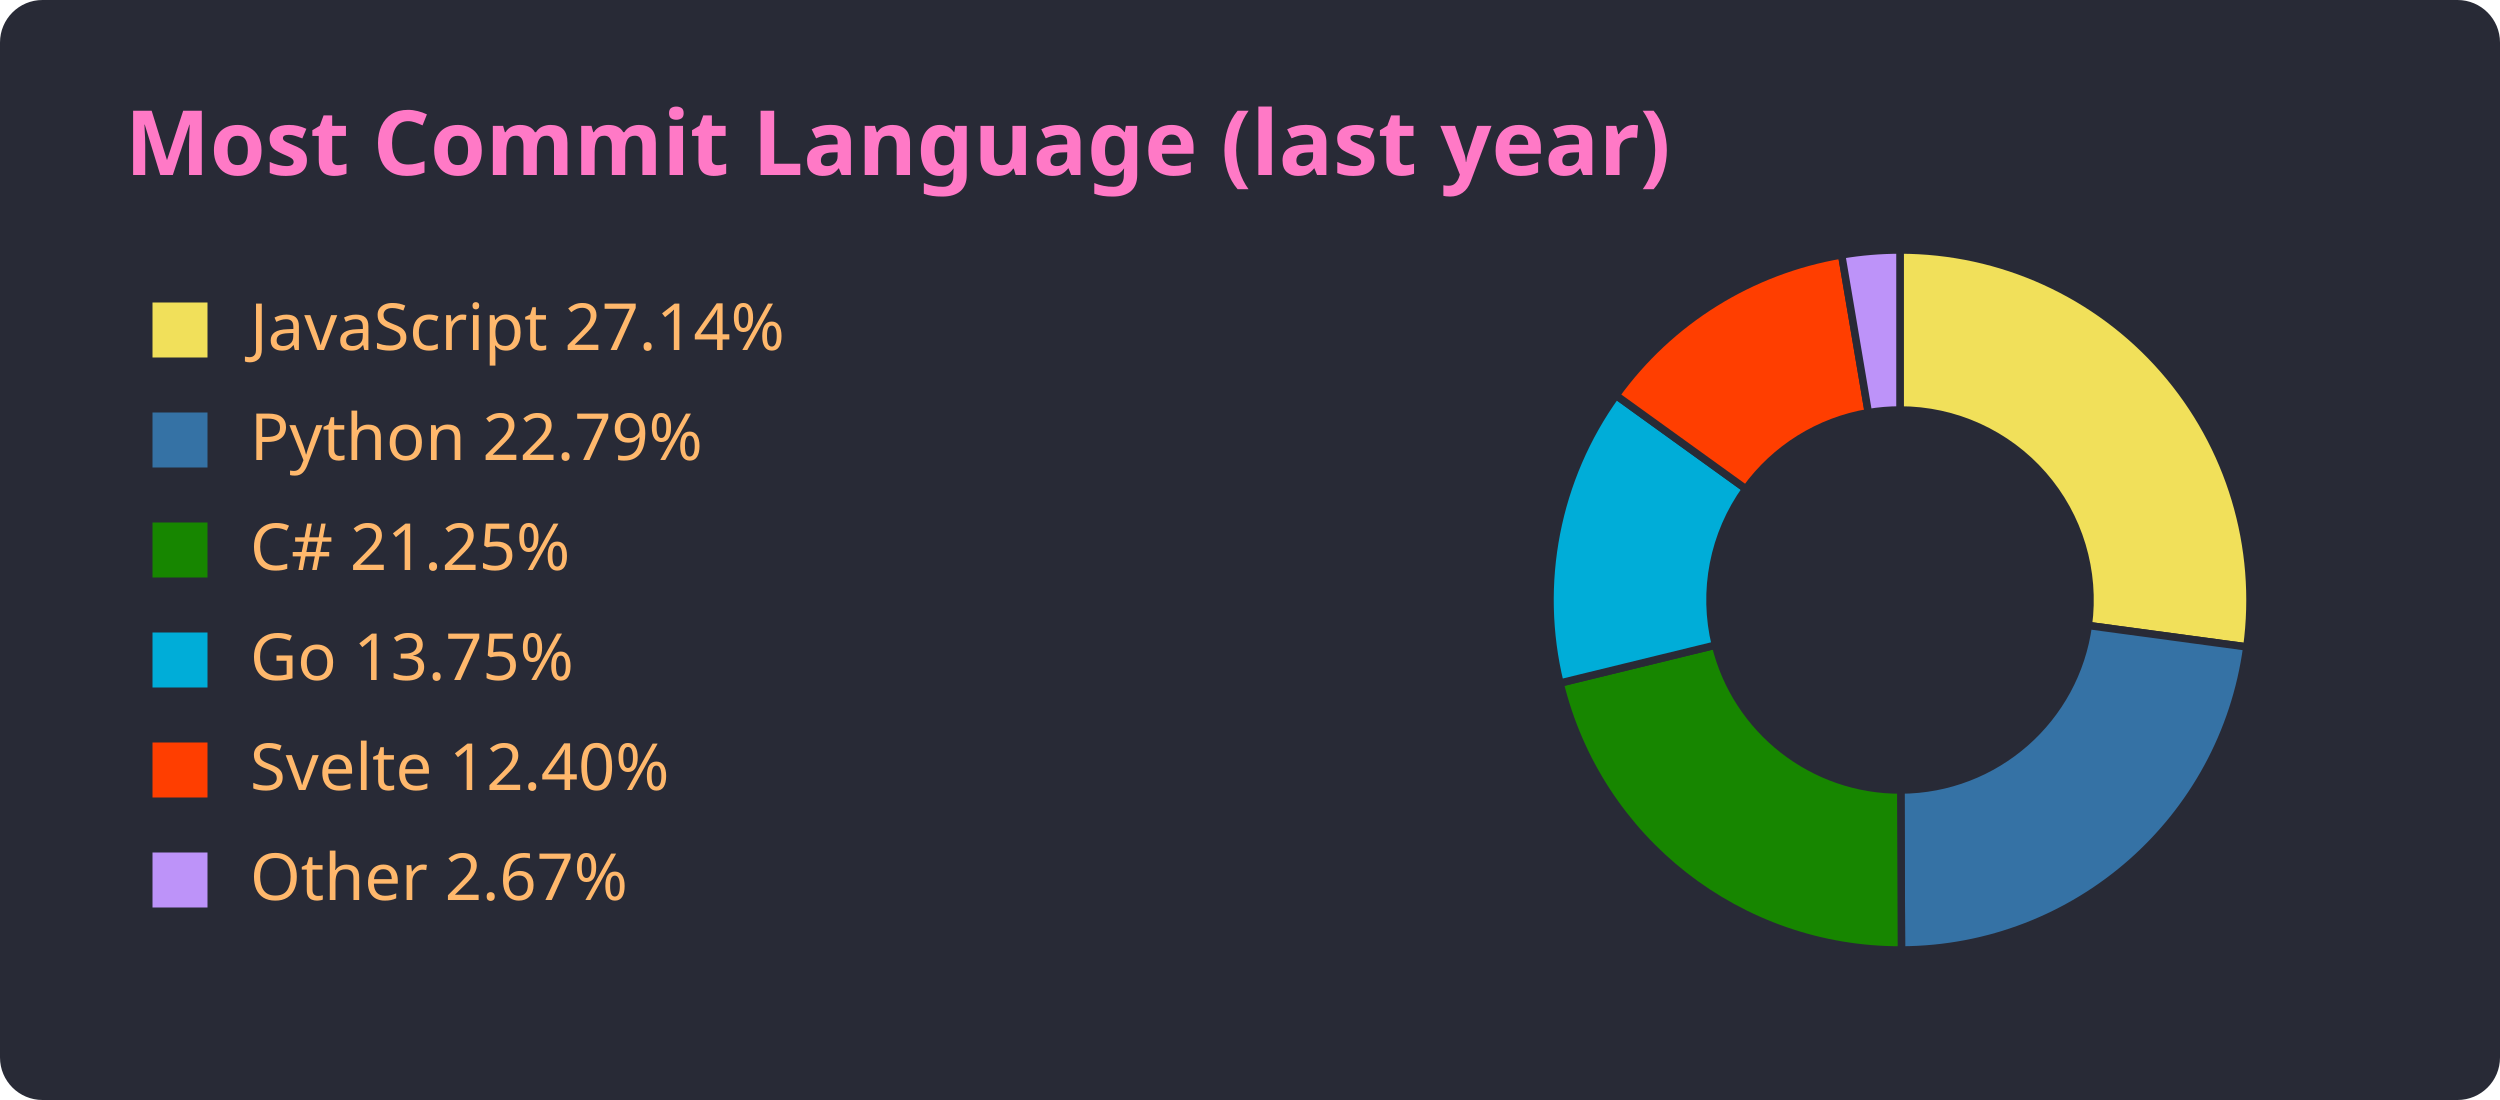
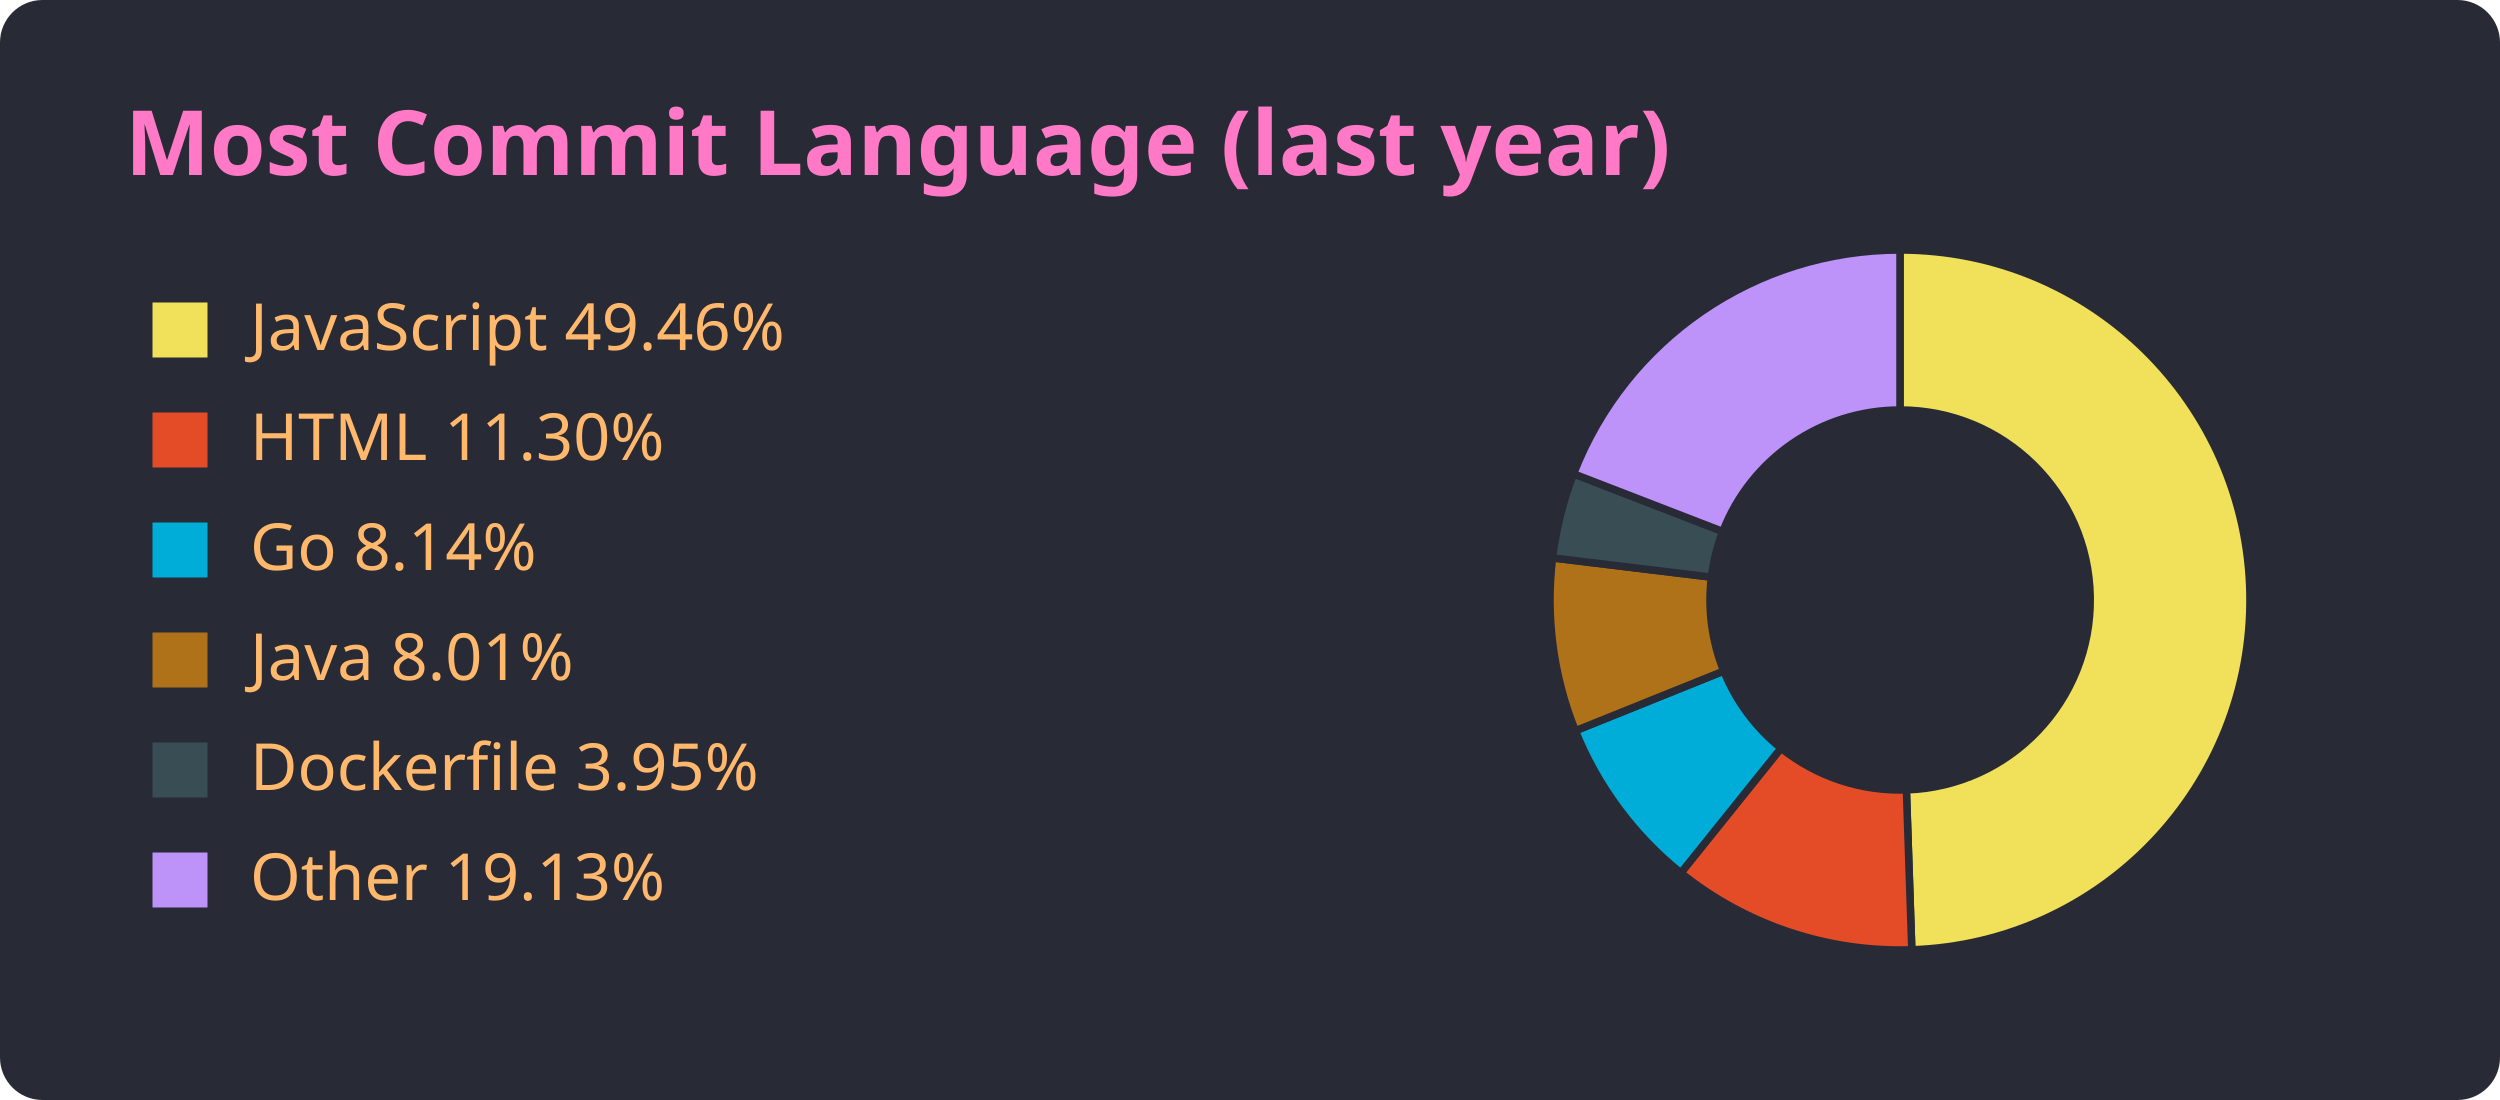
<svg xmlns="http://www.w3.org/2000/svg" width="500" height="220" viewBox="0 0 500 220" font-family="'Segoe UI', Ubuntu, Sans-Serif">
  <rect x="0.5" y="0.5" width="499" height="219" rx="8" fill="#282a36" stroke="#282a36" stroke-opacity="1.00" />
  <text x="25" y="35" font-size="18" font-weight="600" fill="#ff79c6">Most Commit Language (last year)</text>
  <rect x="30" y="60" width="12" height="12" fill="#f1e05a" stroke="#282a36" stroke-width="1" />
-   <text x="50" y="70" font-size="13" fill="#ffb86c">JavaScript 27.14%</text>
-   <rect x="30" y="82" width="12" height="12" fill="#3572A5" stroke="#282a36" stroke-width="1" />
-   <text x="50" y="92" font-size="13" fill="#ffb86c">Python 22.79%</text>
-   <rect x="30" y="104" width="12" height="12" fill="#178600" stroke="#282a36" stroke-width="1" />
-   <text x="50" y="114" font-size="13" fill="#ffb86c">C# 21.25%</text>
-   <rect x="30" y="126" width="12" height="12" fill="#00ADD8" stroke="#282a36" stroke-width="1" />
-   <text x="50" y="136" font-size="13" fill="#ffb86c">Go 13.75%</text>
-   <rect x="30" y="148" width="12" height="12" fill="#ff3e00" stroke="#282a36" stroke-width="1" />
-   <text x="50" y="158" font-size="13" fill="#ffb86c">Svelte 12.40%</text>
+   <text x="50" y="70" font-size="13" fill="#ffb86c">JavaScript 49.46%</text>
+   <rect x="30" y="82" width="12" height="12" fill="#e34c26" stroke="#282a36" stroke-width="1" />
+   <text x="50" y="92" font-size="13" fill="#ffb86c">HTML 11.30%</text>
+   <rect x="30" y="104" width="12" height="12" fill="#00ADD8" stroke="#282a36" stroke-width="1" />
+   <text x="50" y="114" font-size="13" fill="#ffb86c">Go 8.14%</text>
+   <rect x="30" y="126" width="12" height="12" fill="#b07219" stroke="#282a36" stroke-width="1" />
+   <text x="50" y="136" font-size="13" fill="#ffb86c">Java 8.01%</text>
+   <rect x="30" y="148" width="12" height="12" fill="#384d54" stroke="#282a36" stroke-width="1" />
+   <text x="50" y="158" font-size="13" fill="#ffb86c">Dockerfile 3.95%</text>
  <rect x="30" y="170" width="12" height="12" fill="#bd93f9" stroke="#282a36" stroke-width="1" />
-   <text x="50" y="180" font-size="13" fill="#ffb86c">Other 2.67%</text>
-   <path d="M380.00,50.00 A70.00,70.00 0 0 1 449.37,129.39 L417.66,125.10 A38.00,38.00 0 0 0 380.00,82.00 Z" fill="#f1e05a" stroke="#282a36" stroke-width="1.5" />
-   <path d="M449.37,129.39 A70.00,70.00 0 0 1 380.29,190.00 L380.16,158.00 A38.00,38.00 0 0 0 417.66,125.10 Z" fill="#3572A5" stroke="#282a36" stroke-width="1.5" />
-   <path d="M380.29,190.00 A70.00,70.00 0 0 1 312.00,136.61 L343.09,129.02 A38.00,38.00 0 0 0 380.16,158.00 Z" fill="#178600" stroke="#282a36" stroke-width="1.5" />
-   <path d="M312.00,136.61 A70.00,70.00 0 0 1 323.21,79.07 L349.17,97.78 A38.00,38.00 0 0 0 343.09,129.02 Z" fill="#00ADD8" stroke="#282a36" stroke-width="1.5" />
-   <path d="M323.21,79.07 A70.00,70.00 0 0 1 368.33,50.98 L373.67,82.53 A38.00,38.00 0 0 0 349.17,97.78 Z" fill="#ff3e00" stroke="#282a36" stroke-width="1.5" />
-   <path d="M368.33,50.98 A70.00,70.00 0 0 1 380.00,50.00 L380.00,82.00 A38.00,38.00 0 0 0 373.67,82.53 Z" fill="#bd93f9" stroke="#282a36" stroke-width="1.5" />
+   <text x="50" y="180" font-size="13" fill="#ffb86c">Other 19.13%</text>
+   <path d="M380.00,50.00 A70.00,70.00 0 0 1 382.36,189.96 L381.28,157.98 A38.00,38.00 0 0 0 380.00,82.00 Z" fill="#f1e05a" stroke="#282a36" stroke-width="1.5" />
+   <path d="M382.36,189.96 A70.00,70.00 0 0 1 336.17,174.58 L356.21,149.63 A38.00,38.00 0 0 0 381.28,157.98 Z" fill="#e34c26" stroke="#282a36" stroke-width="1.5" />
+   <path d="M336.17,174.58 A70.00,70.00 0 0 1 315.07,146.15 L344.75,134.20 A38.00,38.00 0 0 0 356.21,149.63 Z" fill="#00ADD8" stroke="#282a36" stroke-width="1.5" />
+   <path d="M315.07,146.15 A70.00,70.00 0 0 1 310.51,111.58 L342.28,115.43 A38.00,38.00 0 0 0 344.75,134.20 Z" fill="#b07219" stroke="#282a36" stroke-width="1.5" />
+   <path d="M310.51,111.58 A70.00,70.00 0 0 1 314.71,94.76 L344.56,106.30 A38.00,38.00 0 0 0 342.28,115.43 Z" fill="#384d54" stroke="#282a36" stroke-width="1.5" />
+   <path d="M314.71,94.76 A70.00,70.00 0 0 1 380.00,50.00 L380.00,82.00 A38.00,38.00 0 0 0 344.56,106.30 Z" fill="#bd93f9" stroke="#282a36" stroke-width="1.5" />
</svg>
